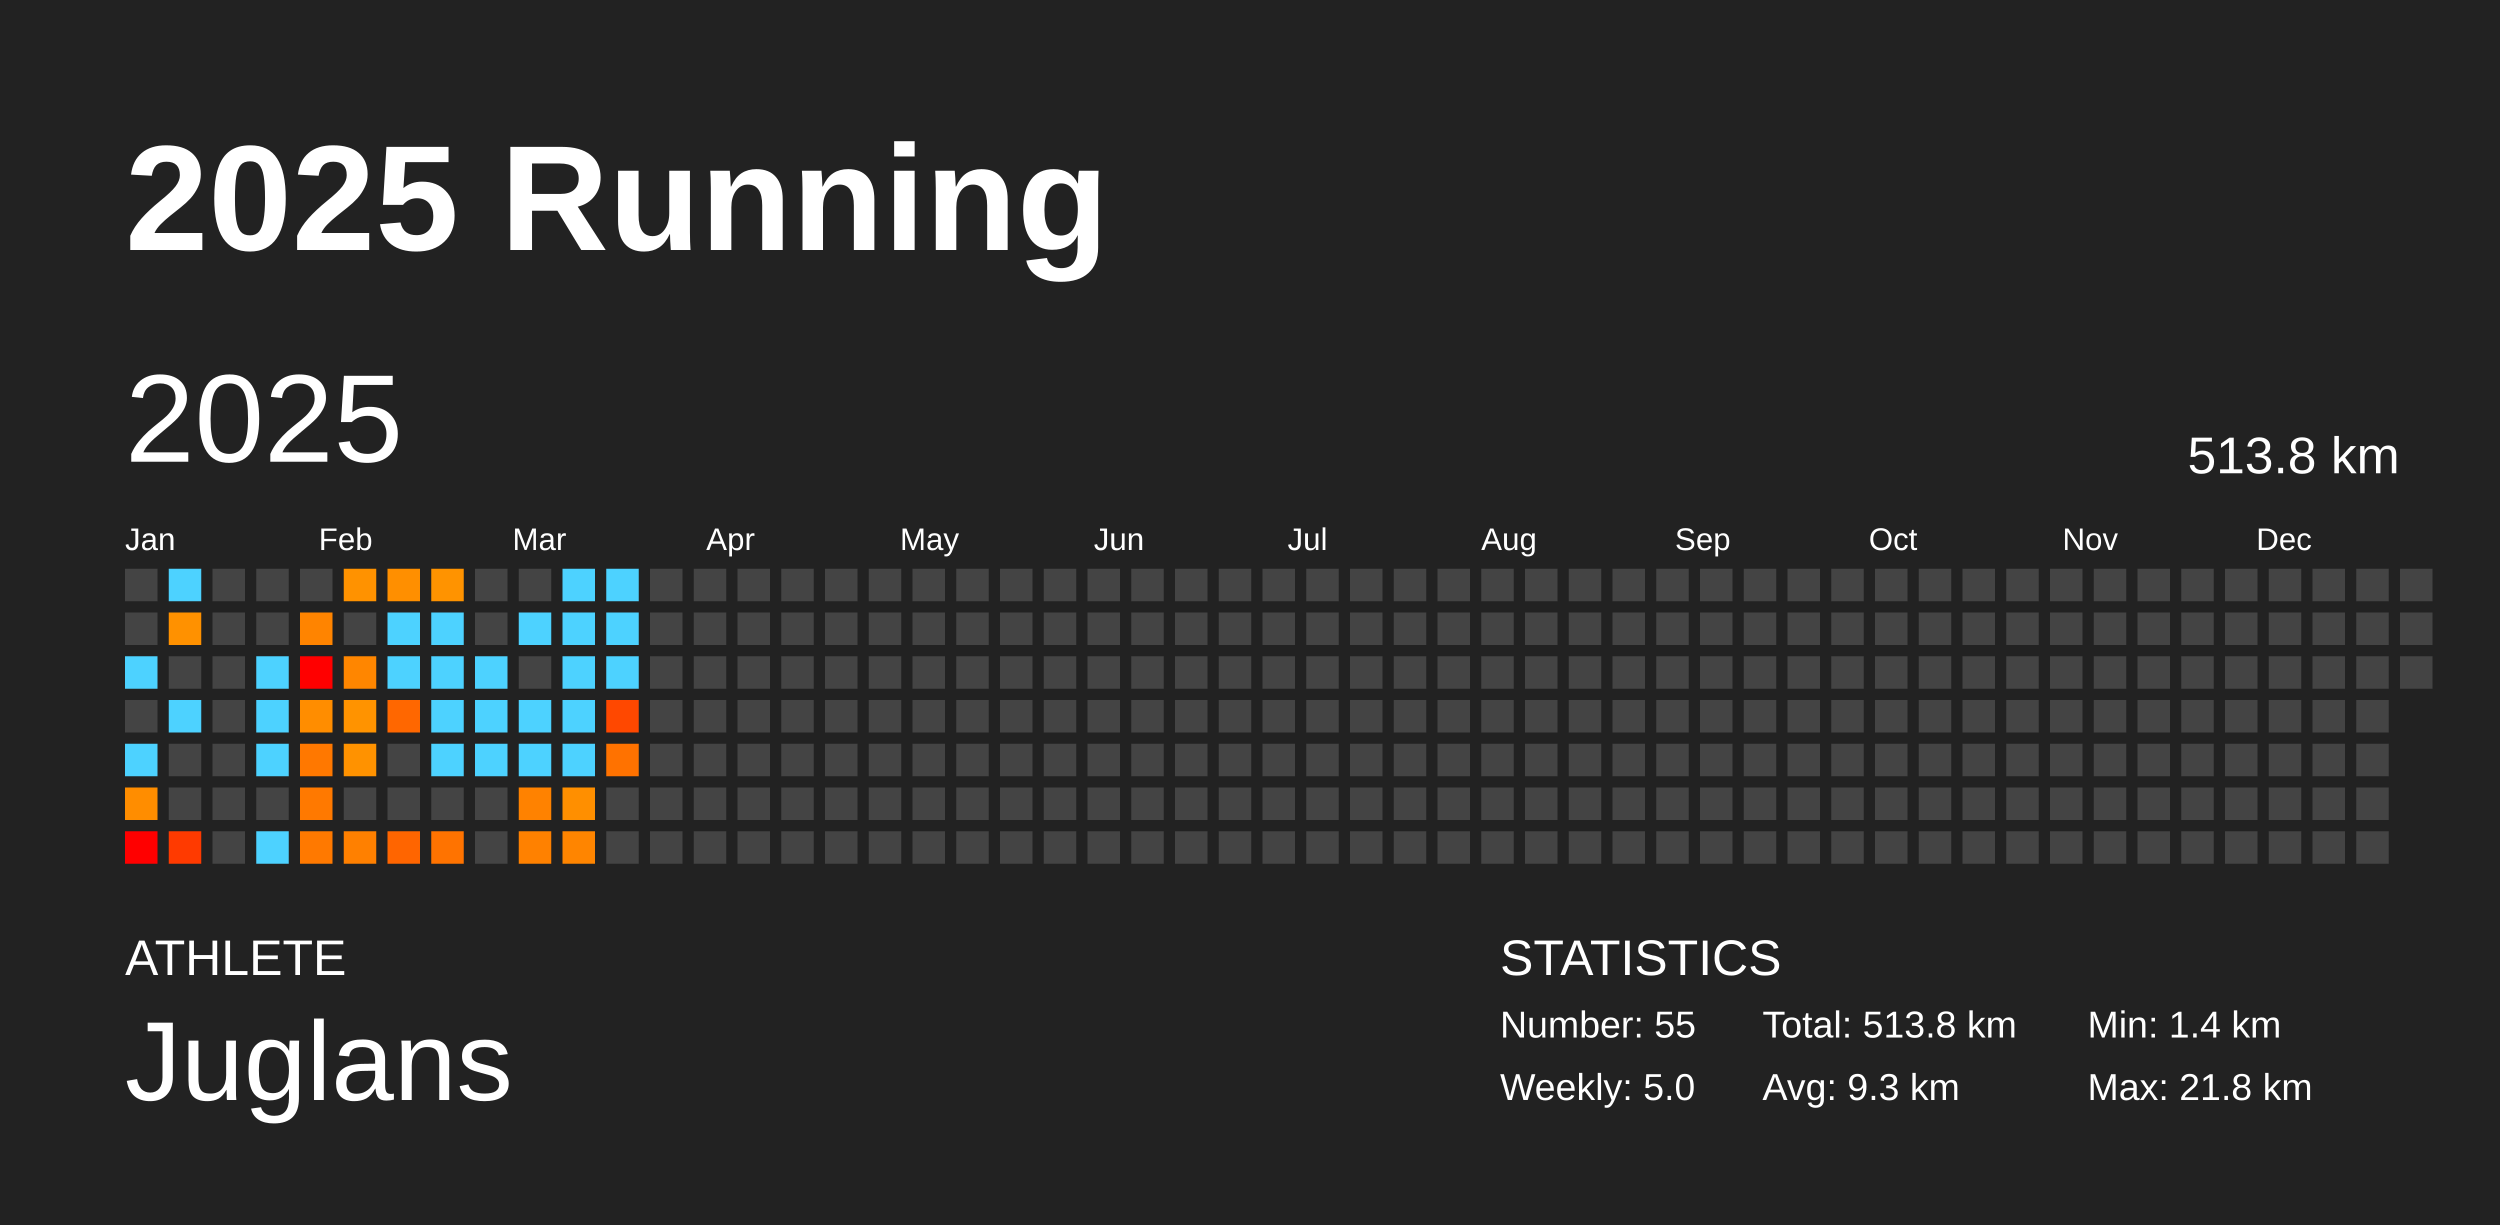
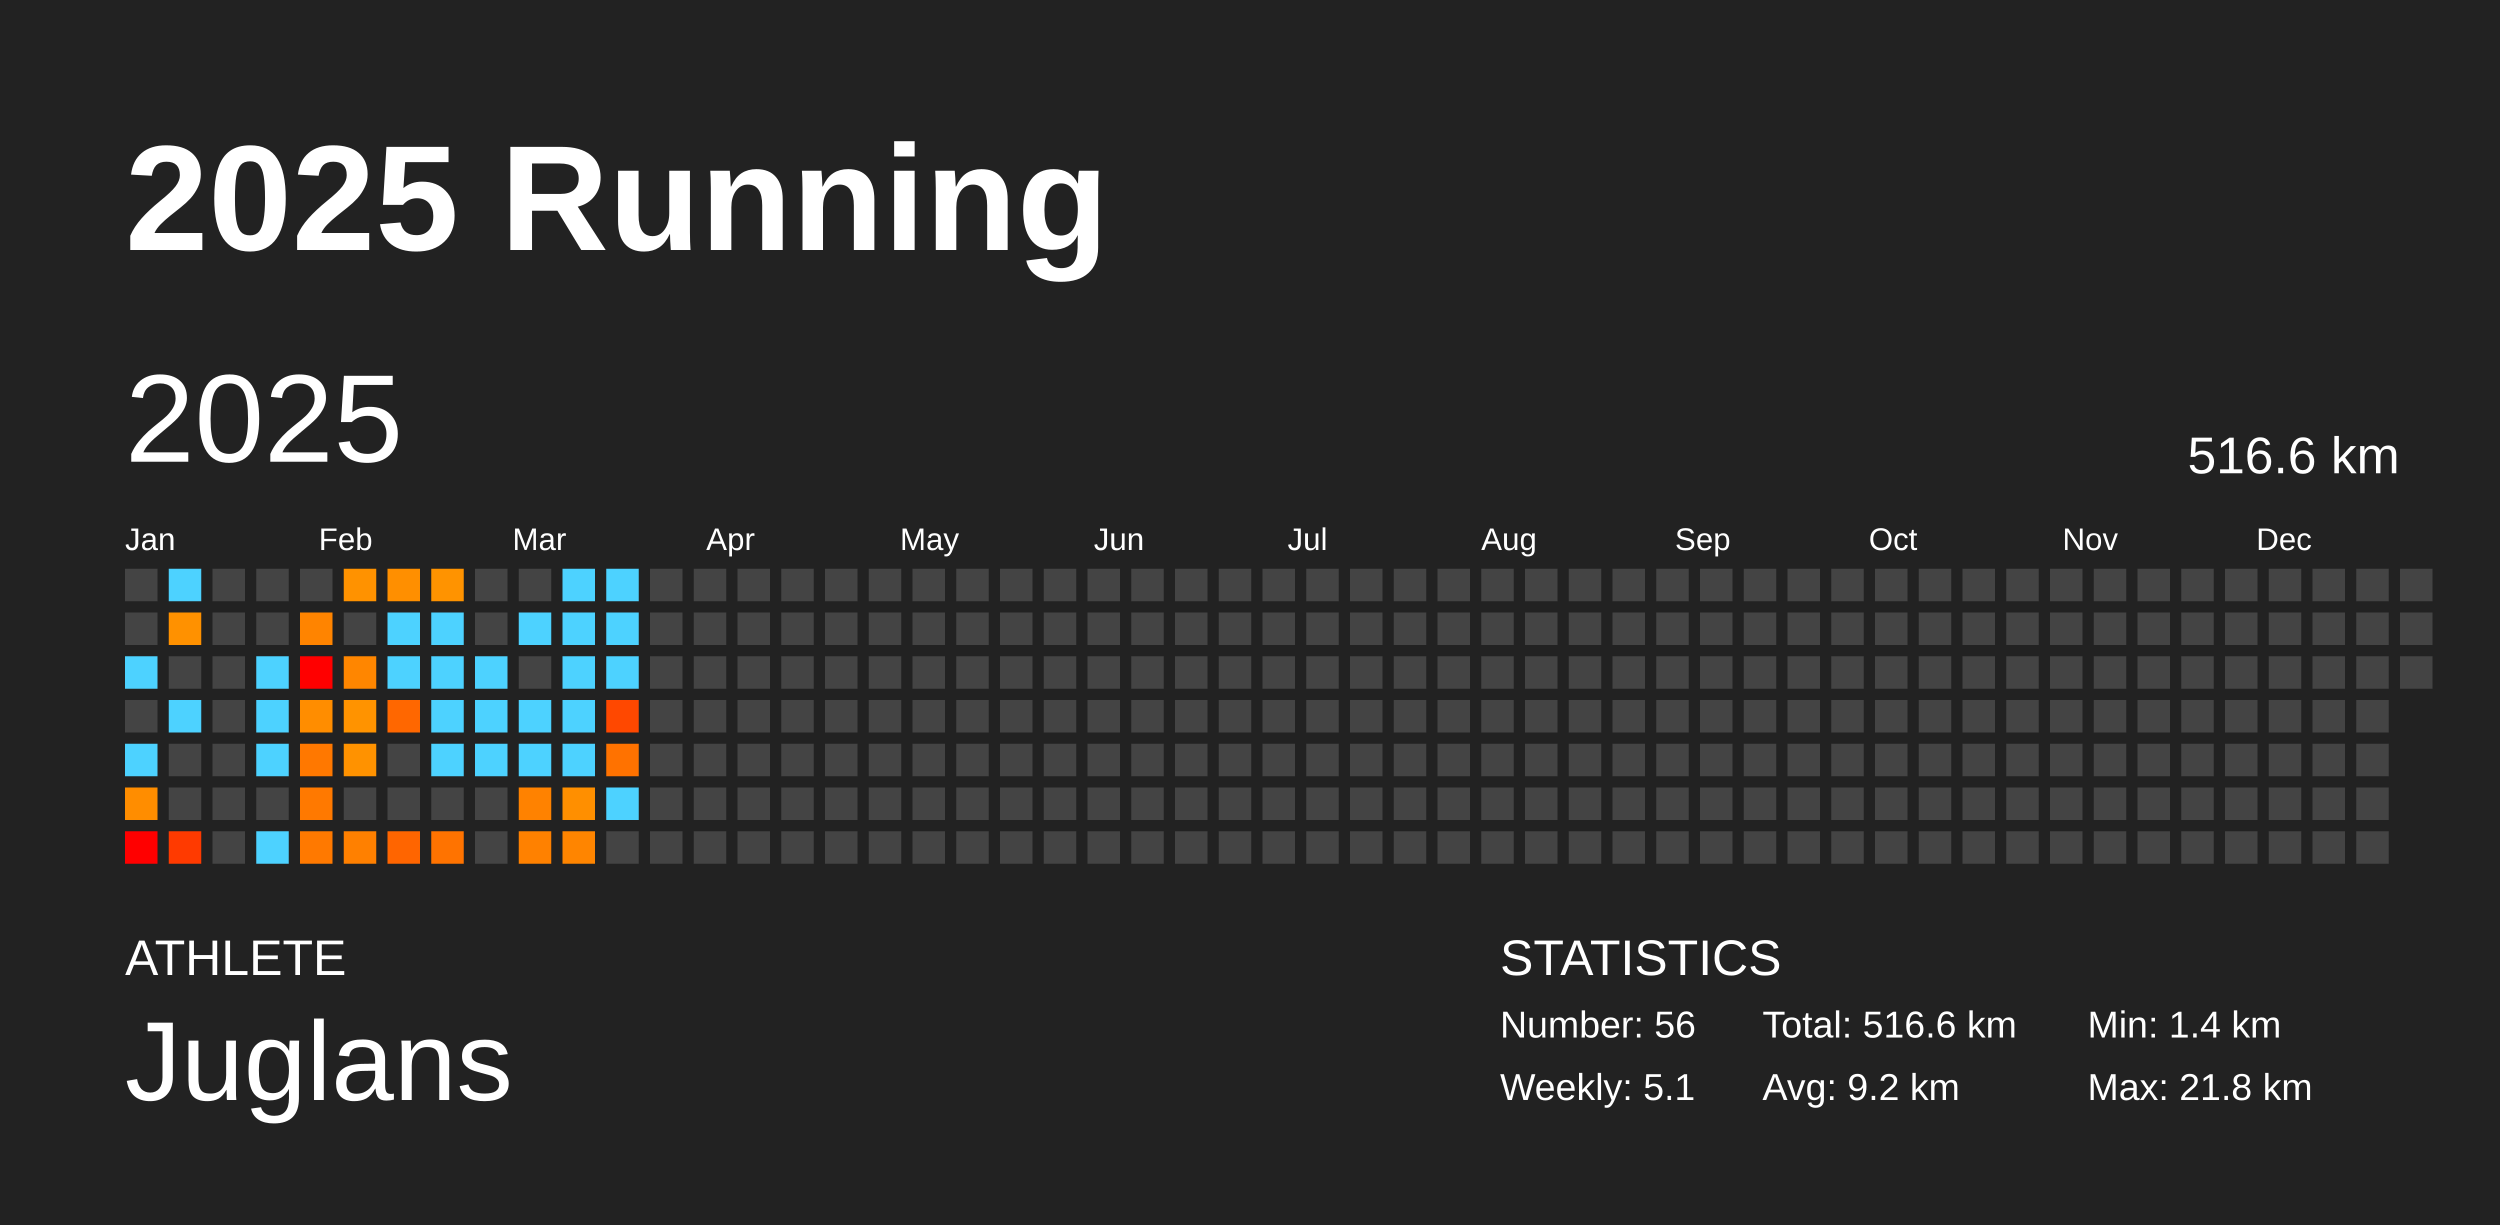
<svg xmlns="http://www.w3.org/2000/svg" baseProfile="full" height="98mm" version="1.1" viewBox="0,0,200,98" width="200mm">
  <defs />
  <rect fill="#222222" height="98" width="200" x="0" y="0" />
  <text fill="#FFFFFF" style="font-size:12px; font-family:Arial; font-weight:bold;" x="10" y="20">2025 Running</text>
  <text fill="#FFFFFF" style="font-size:4px; font-family:Arial" x="10" y="78">ATHLETE</text>
  <text fill="#FFFFFF" style="font-size:9px; font-family:Arial" x="10" y="88">Juglans</text>
  <text fill="#FFFFFF" style="font-size:4px; font-family:Arial" x="120" y="78">STATISTICS</text>
-   <text fill="#FFFFFF" style="font-size:3px; font-family:Arial" x="120" y="83">Number: 55</text>
-   <text fill="#FFFFFF" style="font-size:3px; font-family:Arial" x="120" y="88">Weekly: 5.0</text>
-   <text fill="#FFFFFF" style="font-size:3px; font-family:Arial" x="141" y="83">Total: 513.8 km</text>
-   <text fill="#FFFFFF" style="font-size:3px; font-family:Arial" x="141" y="88">Avg: 9.3 km</text>
+   <text fill="#FFFFFF" style="font-size:3px; font-family:Arial" x="120" y="83">Number: 56</text>
+   <text fill="#FFFFFF" style="font-size:3px; font-family:Arial" x="120" y="88">Weekly: 5.1</text>
+   <text fill="#FFFFFF" style="font-size:3px; font-family:Arial" x="141" y="83">Total: 516.6 km</text>
+   <text fill="#FFFFFF" style="font-size:3px; font-family:Arial" x="141" y="88">Avg: 9.2 km</text>
  <text fill="#FFFFFF" style="font-size:3px; font-family:Arial" x="167" y="83">Min: 1.4 km</text>
  <text fill="#FFFFFF" style="font-size:3px; font-family:Arial" x="167" y="88">Max: 21.8 km</text>
  <text dominant-baseline="hanging" fill="#FFFFFF" style="font-size:10.0px; font-family:Arial;" x="10" y="30">2025</text>
-   <text dominant-baseline="hanging" fill="#FFFFFF" style="font-size:4.125px; font-family:Arial;" x="175" y="35">513.8 km</text>
+   <text dominant-baseline="hanging" fill="#FFFFFF" style="font-size:4.125px; font-family:Arial;" x="175" y="35">516.6 km</text>
  <text fill="#FFFFFF" style="font-size:2.5px; font-family:Arial" x="10.0" y="44">Jan</text>
  <text fill="#FFFFFF" style="font-size:2.5px; font-family:Arial" x="25.5" y="44">Feb</text>
  <text fill="#FFFFFF" style="font-size:2.5px; font-family:Arial" x="41.0" y="44">Mar</text>
  <text fill="#FFFFFF" style="font-size:2.5px; font-family:Arial" x="56.5" y="44">Apr</text>
  <text fill="#FFFFFF" style="font-size:2.5px; font-family:Arial" x="72.0" y="44">May</text>
  <text fill="#FFFFFF" style="font-size:2.5px; font-family:Arial" x="87.5" y="44">Jun</text>
  <text fill="#FFFFFF" style="font-size:2.5px; font-family:Arial" x="103.0" y="44">Jul</text>
  <text fill="#FFFFFF" style="font-size:2.5px; font-family:Arial" x="118.5" y="44">Aug</text>
  <text fill="#FFFFFF" style="font-size:2.5px; font-family:Arial" x="134.0" y="44">Sep</text>
  <text fill="#FFFFFF" style="font-size:2.5px; font-family:Arial" x="149.5" y="44">Oct</text>
  <text fill="#FFFFFF" style="font-size:2.5px; font-family:Arial" x="165.0" y="44">Nov</text>
  <text fill="#FFFFFF" style="font-size:2.5px; font-family:Arial" x="180.5" y="44">Dec</text>
  <rect fill="#444444" height="2.6" width="2.6" x="10.0" y="45.5" />
  <rect fill="#444444" height="2.6" width="2.6" x="10.0" y="49.0" />
  <rect fill="#4dd2ff" height="2.6" width="2.6" x="10.0" y="52.5" />
  <rect fill="#444444" height="2.6" width="2.6" x="10.0" y="56.0" />
  <rect fill="#4dd2ff" height="2.6" width="2.6" x="10.0" y="59.5" />
  <rect fill="#ff8d00" height="2.6" width="2.6" x="10.0" y="63.0" />
  <rect fill="red" height="2.6" width="2.6" x="10.0" y="66.5" />
  <rect fill="#4dd2ff" height="2.6" width="2.6" x="13.5" y="45.5" />
  <rect fill="#ff9100" height="2.6" width="2.6" x="13.5" y="49.0" />
  <rect fill="#444444" height="2.6" width="2.6" x="13.5" y="52.5" />
  <rect fill="#4dd2ff" height="2.6" width="2.6" x="13.5" y="56.0" />
  <rect fill="#444444" height="2.6" width="2.6" x="13.5" y="59.5" />
  <rect fill="#444444" height="2.6" width="2.6" x="13.5" y="63.0" />
  <rect fill="#ff3a00" height="2.6" width="2.6" x="13.5" y="66.5" />
  <rect fill="#444444" height="2.6" width="2.6" x="17.0" y="45.5" />
  <rect fill="#444444" height="2.6" width="2.6" x="17.0" y="49.0" />
  <rect fill="#444444" height="2.6" width="2.6" x="17.0" y="52.5" />
  <rect fill="#444444" height="2.6" width="2.6" x="17.0" y="56.0" />
  <rect fill="#444444" height="2.6" width="2.6" x="17.0" y="59.5" />
  <rect fill="#444444" height="2.6" width="2.6" x="17.0" y="63.0" />
  <rect fill="#444444" height="2.6" width="2.6" x="17.0" y="66.5" />
  <rect fill="#444444" height="2.6" width="2.6" x="20.5" y="45.5" />
  <rect fill="#444444" height="2.6" width="2.6" x="20.5" y="49.0" />
  <rect fill="#4dd2ff" height="2.6" width="2.6" x="20.5" y="52.5" />
  <rect fill="#4dd2ff" height="2.6" width="2.6" x="20.5" y="56.0" />
  <rect fill="#4dd2ff" height="2.6" width="2.6" x="20.5" y="59.5" />
  <rect fill="#444444" height="2.6" width="2.6" x="20.5" y="63.0" />
  <rect fill="#4dd2ff" height="2.6" width="2.6" x="20.5" y="66.5" />
  <rect fill="#444444" height="2.6" width="2.6" x="24.0" y="45.5" />
  <rect fill="#ff8400" height="2.6" width="2.6" x="24.0" y="49.0" />
  <rect fill="red" height="2.6" width="2.6" x="24.0" y="52.5" />
  <rect fill="#ff8d00" height="2.6" width="2.6" x="24.0" y="56.0" />
  <rect fill="#ff7800" height="2.6" width="2.6" x="24.0" y="59.5" />
  <rect fill="#ff7900" height="2.6" width="2.6" x="24.0" y="63.0" />
  <rect fill="#ff7900" height="2.6" width="2.6" x="24.0" y="66.5" />
  <rect fill="#ff9200" height="2.6" width="2.6" x="27.5" y="45.5" />
  <rect fill="#444444" height="2.6" width="2.6" x="27.5" y="49.0" />
  <rect fill="#ff8600" height="2.6" width="2.6" x="27.5" y="52.5" />
  <rect fill="#ff9300" height="2.6" width="2.6" x="27.5" y="56.0" />
  <rect fill="#ff9200" height="2.6" width="2.6" x="27.5" y="59.5" />
  <rect fill="#444444" height="2.6" width="2.6" x="27.5" y="63.0" />
  <rect fill="#ff8000" height="2.6" width="2.6" x="27.5" y="66.5" />
  <rect fill="#ff8f00" height="2.6" width="2.6" x="31.0" y="45.5" />
  <rect fill="#4dd2ff" height="2.6" width="2.6" x="31.0" y="49.0" />
  <rect fill="#4dd2ff" height="2.6" width="2.6" x="31.0" y="52.5" />
  <rect fill="#ff6700" height="2.6" width="2.6" x="31.0" y="56.0" />
  <rect fill="#444444" height="2.6" width="2.6" x="31.0" y="59.5" />
  <rect fill="#444444" height="2.6" width="2.6" x="31.0" y="63.0" />
  <rect fill="#ff6500" height="2.6" width="2.6" x="31.0" y="66.5" />
  <rect fill="#ff9300" height="2.6" width="2.6" x="34.5" y="45.5" />
  <rect fill="#4dd2ff" height="2.6" width="2.6" x="34.5" y="49.0" />
  <rect fill="#4dd2ff" height="2.6" width="2.6" x="34.5" y="52.5" />
  <rect fill="#4dd2ff" height="2.6" width="2.6" x="34.5" y="56.0" />
  <rect fill="#4dd2ff" height="2.6" width="2.6" x="34.5" y="59.5" />
  <rect fill="#444444" height="2.6" width="2.6" x="34.5" y="63.0" />
  <rect fill="#ff7300" height="2.6" width="2.6" x="34.5" y="66.5" />
  <rect fill="#444444" height="2.6" width="2.6" x="38.0" y="45.5" />
  <rect fill="#444444" height="2.6" width="2.6" x="38.0" y="49.0" />
  <rect fill="#4dd2ff" height="2.6" width="2.6" x="38.0" y="52.5" />
  <rect fill="#4dd2ff" height="2.6" width="2.6" x="38.0" y="56.0" />
  <rect fill="#4dd2ff" height="2.6" width="2.6" x="38.0" y="59.5" />
  <rect fill="#444444" height="2.6" width="2.6" x="38.0" y="63.0" />
  <rect fill="#444444" height="2.6" width="2.6" x="38.0" y="66.5" />
  <rect fill="#444444" height="2.6" width="2.6" x="41.5" y="45.5" />
  <rect fill="#4dd2ff" height="2.6" width="2.6" x="41.5" y="49.0" />
  <rect fill="#444444" height="2.6" width="2.6" x="41.5" y="52.5" />
  <rect fill="#4dd2ff" height="2.6" width="2.6" x="41.5" y="56.0" />
  <rect fill="#4dd2ff" height="2.6" width="2.6" x="41.5" y="59.5" />
  <rect fill="#ff8200" height="2.6" width="2.6" x="41.5" y="63.0" />
  <rect fill="#ff8100" height="2.6" width="2.6" x="41.5" y="66.5" />
  <rect fill="#4dd2ff" height="2.6" width="2.6" x="45.0" y="45.5" />
  <rect fill="#4dd2ff" height="2.6" width="2.6" x="45.0" y="49.0" />
  <rect fill="#4dd2ff" height="2.6" width="2.6" x="45.0" y="52.5" />
  <rect fill="#4dd2ff" height="2.6" width="2.6" x="45.0" y="56.0" />
  <rect fill="#4dd2ff" height="2.6" width="2.6" x="45.0" y="59.5" />
  <rect fill="#ff8f00" height="2.6" width="2.6" x="45.0" y="63.0" />
  <rect fill="#ff8500" height="2.6" width="2.6" x="45.0" y="66.5" />
  <rect fill="#4dd2ff" height="2.6" width="2.6" x="48.5" y="45.5" />
  <rect fill="#4dd2ff" height="2.6" width="2.6" x="48.5" y="49.0" />
  <rect fill="#4dd2ff" height="2.6" width="2.6" x="48.5" y="52.5" />
  <rect fill="#ff4800" height="2.6" width="2.6" x="48.5" y="56.0" />
  <rect fill="#ff7200" height="2.6" width="2.6" x="48.5" y="59.5" />
-   <rect fill="#444444" height="2.6" width="2.6" x="48.5" y="63.0" />
+   <rect fill="#4dd2ff" height="2.6" width="2.6" x="48.5" y="63.0" />
  <rect fill="#444444" height="2.6" width="2.6" x="48.5" y="66.5" />
  <rect fill="#444444" height="2.6" width="2.6" x="52.0" y="45.5" />
  <rect fill="#444444" height="2.6" width="2.6" x="52.0" y="49.0" />
  <rect fill="#444444" height="2.6" width="2.6" x="52.0" y="52.5" />
  <rect fill="#444444" height="2.6" width="2.6" x="52.0" y="56.0" />
  <rect fill="#444444" height="2.6" width="2.6" x="52.0" y="59.5" />
  <rect fill="#444444" height="2.6" width="2.6" x="52.0" y="63.0" />
  <rect fill="#444444" height="2.6" width="2.6" x="52.0" y="66.5" />
  <rect fill="#444444" height="2.6" width="2.6" x="55.5" y="45.5" />
  <rect fill="#444444" height="2.6" width="2.6" x="55.5" y="49.0" />
  <rect fill="#444444" height="2.6" width="2.6" x="55.5" y="52.5" />
  <rect fill="#444444" height="2.6" width="2.6" x="55.5" y="56.0" />
  <rect fill="#444444" height="2.6" width="2.6" x="55.5" y="59.5" />
  <rect fill="#444444" height="2.6" width="2.6" x="55.5" y="63.0" />
  <rect fill="#444444" height="2.6" width="2.6" x="55.5" y="66.5" />
  <rect fill="#444444" height="2.6" width="2.6" x="59.0" y="45.5" />
  <rect fill="#444444" height="2.6" width="2.6" x="59.0" y="49.0" />
  <rect fill="#444444" height="2.6" width="2.6" x="59.0" y="52.5" />
  <rect fill="#444444" height="2.6" width="2.6" x="59.0" y="56.0" />
  <rect fill="#444444" height="2.6" width="2.6" x="59.0" y="59.5" />
  <rect fill="#444444" height="2.6" width="2.6" x="59.0" y="63.0" />
  <rect fill="#444444" height="2.6" width="2.6" x="59.0" y="66.5" />
  <rect fill="#444444" height="2.6" width="2.6" x="62.5" y="45.5" />
  <rect fill="#444444" height="2.6" width="2.6" x="62.5" y="49.0" />
  <rect fill="#444444" height="2.6" width="2.6" x="62.5" y="52.5" />
  <rect fill="#444444" height="2.6" width="2.6" x="62.5" y="56.0" />
  <rect fill="#444444" height="2.6" width="2.6" x="62.5" y="59.5" />
  <rect fill="#444444" height="2.6" width="2.6" x="62.5" y="63.0" />
  <rect fill="#444444" height="2.6" width="2.6" x="62.5" y="66.5" />
  <rect fill="#444444" height="2.6" width="2.6" x="66.0" y="45.5" />
  <rect fill="#444444" height="2.6" width="2.6" x="66.0" y="49.0" />
  <rect fill="#444444" height="2.6" width="2.6" x="66.0" y="52.5" />
  <rect fill="#444444" height="2.6" width="2.6" x="66.0" y="56.0" />
  <rect fill="#444444" height="2.6" width="2.6" x="66.0" y="59.5" />
  <rect fill="#444444" height="2.6" width="2.6" x="66.0" y="63.0" />
  <rect fill="#444444" height="2.6" width="2.6" x="66.0" y="66.5" />
  <rect fill="#444444" height="2.6" width="2.6" x="69.5" y="45.5" />
  <rect fill="#444444" height="2.6" width="2.6" x="69.5" y="49.0" />
  <rect fill="#444444" height="2.6" width="2.6" x="69.5" y="52.5" />
  <rect fill="#444444" height="2.6" width="2.6" x="69.5" y="56.0" />
  <rect fill="#444444" height="2.6" width="2.6" x="69.5" y="59.5" />
  <rect fill="#444444" height="2.6" width="2.6" x="69.5" y="63.0" />
  <rect fill="#444444" height="2.6" width="2.6" x="69.5" y="66.5" />
  <rect fill="#444444" height="2.6" width="2.6" x="73.0" y="45.5" />
  <rect fill="#444444" height="2.6" width="2.6" x="73.0" y="49.0" />
  <rect fill="#444444" height="2.6" width="2.6" x="73.0" y="52.5" />
  <rect fill="#444444" height="2.6" width="2.6" x="73.0" y="56.0" />
  <rect fill="#444444" height="2.6" width="2.6" x="73.0" y="59.5" />
  <rect fill="#444444" height="2.6" width="2.6" x="73.0" y="63.0" />
  <rect fill="#444444" height="2.6" width="2.6" x="73.0" y="66.5" />
  <rect fill="#444444" height="2.6" width="2.6" x="76.5" y="45.5" />
  <rect fill="#444444" height="2.6" width="2.6" x="76.5" y="49.0" />
  <rect fill="#444444" height="2.6" width="2.6" x="76.5" y="52.5" />
  <rect fill="#444444" height="2.6" width="2.6" x="76.5" y="56.0" />
  <rect fill="#444444" height="2.6" width="2.6" x="76.5" y="59.5" />
  <rect fill="#444444" height="2.6" width="2.6" x="76.5" y="63.0" />
  <rect fill="#444444" height="2.6" width="2.6" x="76.5" y="66.5" />
  <rect fill="#444444" height="2.6" width="2.6" x="80.0" y="45.5" />
  <rect fill="#444444" height="2.6" width="2.6" x="80.0" y="49.0" />
  <rect fill="#444444" height="2.6" width="2.6" x="80.0" y="52.5" />
  <rect fill="#444444" height="2.6" width="2.6" x="80.0" y="56.0" />
  <rect fill="#444444" height="2.6" width="2.6" x="80.0" y="59.5" />
  <rect fill="#444444" height="2.6" width="2.6" x="80.0" y="63.0" />
  <rect fill="#444444" height="2.6" width="2.6" x="80.0" y="66.5" />
  <rect fill="#444444" height="2.6" width="2.6" x="83.5" y="45.5" />
  <rect fill="#444444" height="2.6" width="2.6" x="83.5" y="49.0" />
  <rect fill="#444444" height="2.6" width="2.6" x="83.5" y="52.5" />
  <rect fill="#444444" height="2.6" width="2.6" x="83.5" y="56.0" />
  <rect fill="#444444" height="2.6" width="2.6" x="83.5" y="59.5" />
  <rect fill="#444444" height="2.6" width="2.6" x="83.5" y="63.0" />
  <rect fill="#444444" height="2.6" width="2.6" x="83.5" y="66.5" />
  <rect fill="#444444" height="2.6" width="2.6" x="87.0" y="45.5" />
  <rect fill="#444444" height="2.6" width="2.6" x="87.0" y="49.0" />
  <rect fill="#444444" height="2.6" width="2.6" x="87.0" y="52.5" />
  <rect fill="#444444" height="2.6" width="2.6" x="87.0" y="56.0" />
  <rect fill="#444444" height="2.6" width="2.6" x="87.0" y="59.5" />
  <rect fill="#444444" height="2.6" width="2.6" x="87.0" y="63.0" />
  <rect fill="#444444" height="2.6" width="2.6" x="87.0" y="66.5" />
  <rect fill="#444444" height="2.6" width="2.6" x="90.5" y="45.5" />
  <rect fill="#444444" height="2.6" width="2.6" x="90.5" y="49.0" />
  <rect fill="#444444" height="2.6" width="2.6" x="90.5" y="52.5" />
  <rect fill="#444444" height="2.6" width="2.6" x="90.5" y="56.0" />
  <rect fill="#444444" height="2.6" width="2.6" x="90.5" y="59.5" />
  <rect fill="#444444" height="2.6" width="2.6" x="90.5" y="63.0" />
  <rect fill="#444444" height="2.6" width="2.6" x="90.5" y="66.5" />
  <rect fill="#444444" height="2.6" width="2.6" x="94.0" y="45.5" />
  <rect fill="#444444" height="2.6" width="2.6" x="94.0" y="49.0" />
  <rect fill="#444444" height="2.6" width="2.6" x="94.0" y="52.5" />
  <rect fill="#444444" height="2.6" width="2.6" x="94.0" y="56.0" />
  <rect fill="#444444" height="2.6" width="2.6" x="94.0" y="59.5" />
  <rect fill="#444444" height="2.6" width="2.6" x="94.0" y="63.0" />
  <rect fill="#444444" height="2.6" width="2.6" x="94.0" y="66.5" />
  <rect fill="#444444" height="2.6" width="2.6" x="97.5" y="45.5" />
  <rect fill="#444444" height="2.6" width="2.6" x="97.5" y="49.0" />
  <rect fill="#444444" height="2.6" width="2.6" x="97.5" y="52.5" />
  <rect fill="#444444" height="2.6" width="2.6" x="97.5" y="56.0" />
  <rect fill="#444444" height="2.6" width="2.6" x="97.5" y="59.5" />
  <rect fill="#444444" height="2.6" width="2.6" x="97.5" y="63.0" />
  <rect fill="#444444" height="2.6" width="2.6" x="97.5" y="66.5" />
  <rect fill="#444444" height="2.6" width="2.6" x="101.0" y="45.5" />
  <rect fill="#444444" height="2.6" width="2.6" x="101.0" y="49.0" />
  <rect fill="#444444" height="2.6" width="2.6" x="101.0" y="52.5" />
  <rect fill="#444444" height="2.6" width="2.6" x="101.0" y="56.0" />
  <rect fill="#444444" height="2.6" width="2.6" x="101.0" y="59.5" />
  <rect fill="#444444" height="2.6" width="2.6" x="101.0" y="63.0" />
  <rect fill="#444444" height="2.6" width="2.6" x="101.0" y="66.5" />
  <rect fill="#444444" height="2.6" width="2.6" x="104.5" y="45.5" />
  <rect fill="#444444" height="2.6" width="2.6" x="104.5" y="49.0" />
  <rect fill="#444444" height="2.6" width="2.6" x="104.5" y="52.5" />
  <rect fill="#444444" height="2.6" width="2.6" x="104.5" y="56.0" />
  <rect fill="#444444" height="2.6" width="2.6" x="104.5" y="59.5" />
  <rect fill="#444444" height="2.6" width="2.6" x="104.5" y="63.0" />
  <rect fill="#444444" height="2.6" width="2.6" x="104.5" y="66.5" />
  <rect fill="#444444" height="2.6" width="2.6" x="108.0" y="45.5" />
  <rect fill="#444444" height="2.6" width="2.6" x="108.0" y="49.0" />
  <rect fill="#444444" height="2.6" width="2.6" x="108.0" y="52.5" />
  <rect fill="#444444" height="2.6" width="2.6" x="108.0" y="56.0" />
  <rect fill="#444444" height="2.6" width="2.6" x="108.0" y="59.5" />
  <rect fill="#444444" height="2.6" width="2.6" x="108.0" y="63.0" />
  <rect fill="#444444" height="2.6" width="2.6" x="108.0" y="66.5" />
  <rect fill="#444444" height="2.6" width="2.6" x="111.5" y="45.5" />
  <rect fill="#444444" height="2.6" width="2.6" x="111.5" y="49.0" />
  <rect fill="#444444" height="2.6" width="2.6" x="111.5" y="52.5" />
  <rect fill="#444444" height="2.6" width="2.6" x="111.5" y="56.0" />
  <rect fill="#444444" height="2.6" width="2.6" x="111.5" y="59.5" />
  <rect fill="#444444" height="2.6" width="2.6" x="111.5" y="63.0" />
  <rect fill="#444444" height="2.6" width="2.6" x="111.5" y="66.5" />
  <rect fill="#444444" height="2.6" width="2.6" x="115.0" y="45.5" />
  <rect fill="#444444" height="2.6" width="2.6" x="115.0" y="49.0" />
  <rect fill="#444444" height="2.6" width="2.6" x="115.0" y="52.5" />
  <rect fill="#444444" height="2.6" width="2.6" x="115.0" y="56.0" />
  <rect fill="#444444" height="2.6" width="2.6" x="115.0" y="59.5" />
  <rect fill="#444444" height="2.6" width="2.6" x="115.0" y="63.0" />
  <rect fill="#444444" height="2.6" width="2.6" x="115.0" y="66.5" />
  <rect fill="#444444" height="2.6" width="2.6" x="118.5" y="45.5" />
  <rect fill="#444444" height="2.6" width="2.6" x="118.5" y="49.0" />
  <rect fill="#444444" height="2.6" width="2.6" x="118.5" y="52.5" />
  <rect fill="#444444" height="2.6" width="2.6" x="118.5" y="56.0" />
  <rect fill="#444444" height="2.6" width="2.6" x="118.5" y="59.5" />
  <rect fill="#444444" height="2.6" width="2.6" x="118.5" y="63.0" />
  <rect fill="#444444" height="2.6" width="2.6" x="118.5" y="66.5" />
  <rect fill="#444444" height="2.6" width="2.6" x="122.0" y="45.5" />
  <rect fill="#444444" height="2.6" width="2.6" x="122.0" y="49.0" />
  <rect fill="#444444" height="2.6" width="2.6" x="122.0" y="52.5" />
  <rect fill="#444444" height="2.6" width="2.6" x="122.0" y="56.0" />
  <rect fill="#444444" height="2.6" width="2.6" x="122.0" y="59.5" />
  <rect fill="#444444" height="2.6" width="2.6" x="122.0" y="63.0" />
  <rect fill="#444444" height="2.6" width="2.6" x="122.0" y="66.5" />
  <rect fill="#444444" height="2.6" width="2.6" x="125.5" y="45.5" />
  <rect fill="#444444" height="2.6" width="2.6" x="125.5" y="49.0" />
  <rect fill="#444444" height="2.6" width="2.6" x="125.5" y="52.5" />
  <rect fill="#444444" height="2.6" width="2.6" x="125.5" y="56.0" />
  <rect fill="#444444" height="2.6" width="2.6" x="125.5" y="59.5" />
  <rect fill="#444444" height="2.6" width="2.6" x="125.5" y="63.0" />
  <rect fill="#444444" height="2.6" width="2.6" x="125.5" y="66.5" />
  <rect fill="#444444" height="2.6" width="2.6" x="129.0" y="45.5" />
  <rect fill="#444444" height="2.6" width="2.6" x="129.0" y="49.0" />
  <rect fill="#444444" height="2.6" width="2.6" x="129.0" y="52.5" />
  <rect fill="#444444" height="2.6" width="2.6" x="129.0" y="56.0" />
  <rect fill="#444444" height="2.6" width="2.6" x="129.0" y="59.5" />
  <rect fill="#444444" height="2.6" width="2.6" x="129.0" y="63.0" />
  <rect fill="#444444" height="2.6" width="2.6" x="129.0" y="66.5" />
  <rect fill="#444444" height="2.6" width="2.6" x="132.5" y="45.5" />
  <rect fill="#444444" height="2.6" width="2.6" x="132.5" y="49.0" />
  <rect fill="#444444" height="2.6" width="2.6" x="132.5" y="52.5" />
  <rect fill="#444444" height="2.6" width="2.6" x="132.5" y="56.0" />
  <rect fill="#444444" height="2.6" width="2.6" x="132.5" y="59.5" />
  <rect fill="#444444" height="2.6" width="2.6" x="132.5" y="63.0" />
  <rect fill="#444444" height="2.6" width="2.6" x="132.5" y="66.5" />
  <rect fill="#444444" height="2.6" width="2.6" x="136.0" y="45.5" />
  <rect fill="#444444" height="2.6" width="2.6" x="136.0" y="49.0" />
  <rect fill="#444444" height="2.6" width="2.6" x="136.0" y="52.5" />
  <rect fill="#444444" height="2.6" width="2.6" x="136.0" y="56.0" />
  <rect fill="#444444" height="2.6" width="2.6" x="136.0" y="59.5" />
  <rect fill="#444444" height="2.6" width="2.6" x="136.0" y="63.0" />
  <rect fill="#444444" height="2.6" width="2.6" x="136.0" y="66.5" />
  <rect fill="#444444" height="2.6" width="2.6" x="139.5" y="45.5" />
  <rect fill="#444444" height="2.6" width="2.6" x="139.5" y="49.0" />
  <rect fill="#444444" height="2.6" width="2.6" x="139.5" y="52.5" />
  <rect fill="#444444" height="2.6" width="2.6" x="139.5" y="56.0" />
  <rect fill="#444444" height="2.6" width="2.6" x="139.5" y="59.5" />
  <rect fill="#444444" height="2.6" width="2.6" x="139.5" y="63.0" />
  <rect fill="#444444" height="2.6" width="2.6" x="139.5" y="66.5" />
  <rect fill="#444444" height="2.6" width="2.6" x="143.0" y="45.5" />
  <rect fill="#444444" height="2.6" width="2.6" x="143.0" y="49.0" />
  <rect fill="#444444" height="2.6" width="2.6" x="143.0" y="52.5" />
  <rect fill="#444444" height="2.6" width="2.6" x="143.0" y="56.0" />
  <rect fill="#444444" height="2.6" width="2.6" x="143.0" y="59.5" />
  <rect fill="#444444" height="2.6" width="2.6" x="143.0" y="63.0" />
  <rect fill="#444444" height="2.6" width="2.6" x="143.0" y="66.5" />
  <rect fill="#444444" height="2.6" width="2.6" x="146.5" y="45.5" />
  <rect fill="#444444" height="2.6" width="2.6" x="146.5" y="49.0" />
  <rect fill="#444444" height="2.6" width="2.6" x="146.5" y="52.5" />
  <rect fill="#444444" height="2.6" width="2.6" x="146.5" y="56.0" />
  <rect fill="#444444" height="2.6" width="2.6" x="146.5" y="59.5" />
  <rect fill="#444444" height="2.6" width="2.6" x="146.5" y="63.0" />
  <rect fill="#444444" height="2.6" width="2.6" x="146.5" y="66.5" />
  <rect fill="#444444" height="2.6" width="2.6" x="150.0" y="45.5" />
  <rect fill="#444444" height="2.6" width="2.6" x="150.0" y="49.0" />
  <rect fill="#444444" height="2.6" width="2.6" x="150.0" y="52.5" />
  <rect fill="#444444" height="2.6" width="2.6" x="150.0" y="56.0" />
  <rect fill="#444444" height="2.6" width="2.6" x="150.0" y="59.5" />
  <rect fill="#444444" height="2.6" width="2.6" x="150.0" y="63.0" />
  <rect fill="#444444" height="2.6" width="2.6" x="150.0" y="66.5" />
  <rect fill="#444444" height="2.6" width="2.6" x="153.5" y="45.5" />
  <rect fill="#444444" height="2.6" width="2.6" x="153.5" y="49.0" />
  <rect fill="#444444" height="2.6" width="2.6" x="153.5" y="52.5" />
  <rect fill="#444444" height="2.6" width="2.6" x="153.5" y="56.0" />
  <rect fill="#444444" height="2.6" width="2.6" x="153.5" y="59.5" />
  <rect fill="#444444" height="2.6" width="2.6" x="153.5" y="63.0" />
  <rect fill="#444444" height="2.6" width="2.6" x="153.5" y="66.5" />
  <rect fill="#444444" height="2.6" width="2.6" x="157.0" y="45.5" />
  <rect fill="#444444" height="2.6" width="2.6" x="157.0" y="49.0" />
  <rect fill="#444444" height="2.6" width="2.6" x="157.0" y="52.5" />
  <rect fill="#444444" height="2.6" width="2.6" x="157.0" y="56.0" />
  <rect fill="#444444" height="2.6" width="2.6" x="157.0" y="59.5" />
  <rect fill="#444444" height="2.6" width="2.6" x="157.0" y="63.0" />
  <rect fill="#444444" height="2.6" width="2.6" x="157.0" y="66.5" />
  <rect fill="#444444" height="2.6" width="2.6" x="160.5" y="45.5" />
  <rect fill="#444444" height="2.6" width="2.6" x="160.5" y="49.0" />
  <rect fill="#444444" height="2.6" width="2.6" x="160.5" y="52.5" />
  <rect fill="#444444" height="2.6" width="2.6" x="160.5" y="56.0" />
  <rect fill="#444444" height="2.6" width="2.6" x="160.5" y="59.5" />
  <rect fill="#444444" height="2.6" width="2.6" x="160.5" y="63.0" />
  <rect fill="#444444" height="2.6" width="2.6" x="160.5" y="66.5" />
  <rect fill="#444444" height="2.6" width="2.6" x="164.0" y="45.5" />
  <rect fill="#444444" height="2.6" width="2.6" x="164.0" y="49.0" />
  <rect fill="#444444" height="2.6" width="2.6" x="164.0" y="52.5" />
  <rect fill="#444444" height="2.6" width="2.6" x="164.0" y="56.0" />
  <rect fill="#444444" height="2.6" width="2.6" x="164.0" y="59.5" />
  <rect fill="#444444" height="2.6" width="2.6" x="164.0" y="63.0" />
  <rect fill="#444444" height="2.6" width="2.6" x="164.0" y="66.5" />
  <rect fill="#444444" height="2.6" width="2.6" x="167.5" y="45.5" />
  <rect fill="#444444" height="2.6" width="2.6" x="167.5" y="49.0" />
  <rect fill="#444444" height="2.6" width="2.6" x="167.5" y="52.5" />
  <rect fill="#444444" height="2.6" width="2.6" x="167.5" y="56.0" />
  <rect fill="#444444" height="2.6" width="2.6" x="167.5" y="59.5" />
  <rect fill="#444444" height="2.6" width="2.6" x="167.5" y="63.0" />
  <rect fill="#444444" height="2.6" width="2.6" x="167.5" y="66.5" />
  <rect fill="#444444" height="2.6" width="2.6" x="171.0" y="45.5" />
  <rect fill="#444444" height="2.6" width="2.6" x="171.0" y="49.0" />
  <rect fill="#444444" height="2.6" width="2.6" x="171.0" y="52.5" />
  <rect fill="#444444" height="2.6" width="2.6" x="171.0" y="56.0" />
  <rect fill="#444444" height="2.6" width="2.6" x="171.0" y="59.5" />
  <rect fill="#444444" height="2.6" width="2.6" x="171.0" y="63.0" />
  <rect fill="#444444" height="2.6" width="2.6" x="171.0" y="66.5" />
  <rect fill="#444444" height="2.6" width="2.6" x="174.5" y="45.5" />
  <rect fill="#444444" height="2.6" width="2.6" x="174.5" y="49.0" />
  <rect fill="#444444" height="2.6" width="2.6" x="174.5" y="52.5" />
  <rect fill="#444444" height="2.6" width="2.6" x="174.5" y="56.0" />
  <rect fill="#444444" height="2.6" width="2.6" x="174.5" y="59.5" />
  <rect fill="#444444" height="2.6" width="2.6" x="174.5" y="63.0" />
  <rect fill="#444444" height="2.6" width="2.6" x="174.5" y="66.5" />
  <rect fill="#444444" height="2.6" width="2.6" x="178.0" y="45.5" />
  <rect fill="#444444" height="2.6" width="2.6" x="178.0" y="49.0" />
  <rect fill="#444444" height="2.6" width="2.6" x="178.0" y="52.5" />
  <rect fill="#444444" height="2.6" width="2.6" x="178.0" y="56.0" />
  <rect fill="#444444" height="2.6" width="2.6" x="178.0" y="59.5" />
  <rect fill="#444444" height="2.6" width="2.6" x="178.0" y="63.0" />
  <rect fill="#444444" height="2.6" width="2.6" x="178.0" y="66.5" />
  <rect fill="#444444" height="2.6" width="2.6" x="181.5" y="45.5" />
  <rect fill="#444444" height="2.6" width="2.6" x="181.5" y="49.0" />
  <rect fill="#444444" height="2.6" width="2.6" x="181.5" y="52.5" />
  <rect fill="#444444" height="2.6" width="2.6" x="181.5" y="56.0" />
  <rect fill="#444444" height="2.6" width="2.6" x="181.5" y="59.5" />
  <rect fill="#444444" height="2.6" width="2.6" x="181.5" y="63.0" />
  <rect fill="#444444" height="2.6" width="2.6" x="181.5" y="66.5" />
  <rect fill="#444444" height="2.6" width="2.6" x="185.0" y="45.5" />
  <rect fill="#444444" height="2.6" width="2.6" x="185.0" y="49.0" />
  <rect fill="#444444" height="2.6" width="2.6" x="185.0" y="52.5" />
  <rect fill="#444444" height="2.6" width="2.6" x="185.0" y="56.0" />
  <rect fill="#444444" height="2.6" width="2.6" x="185.0" y="59.5" />
  <rect fill="#444444" height="2.6" width="2.6" x="185.0" y="63.0" />
  <rect fill="#444444" height="2.6" width="2.6" x="185.0" y="66.5" />
  <rect fill="#444444" height="2.6" width="2.6" x="188.5" y="45.5" />
  <rect fill="#444444" height="2.6" width="2.6" x="188.5" y="49.0" />
  <rect fill="#444444" height="2.6" width="2.6" x="188.5" y="52.5" />
  <rect fill="#444444" height="2.6" width="2.6" x="188.5" y="56.0" />
  <rect fill="#444444" height="2.6" width="2.6" x="188.5" y="59.5" />
  <rect fill="#444444" height="2.6" width="2.6" x="188.5" y="63.0" />
  <rect fill="#444444" height="2.6" width="2.6" x="188.5" y="66.5" />
  <rect fill="#444444" height="2.6" width="2.6" x="192.0" y="45.5" />
  <rect fill="#444444" height="2.6" width="2.6" x="192.0" y="49.0" />
  <rect fill="#444444" height="2.6" width="2.6" x="192.0" y="52.5" />
</svg>
